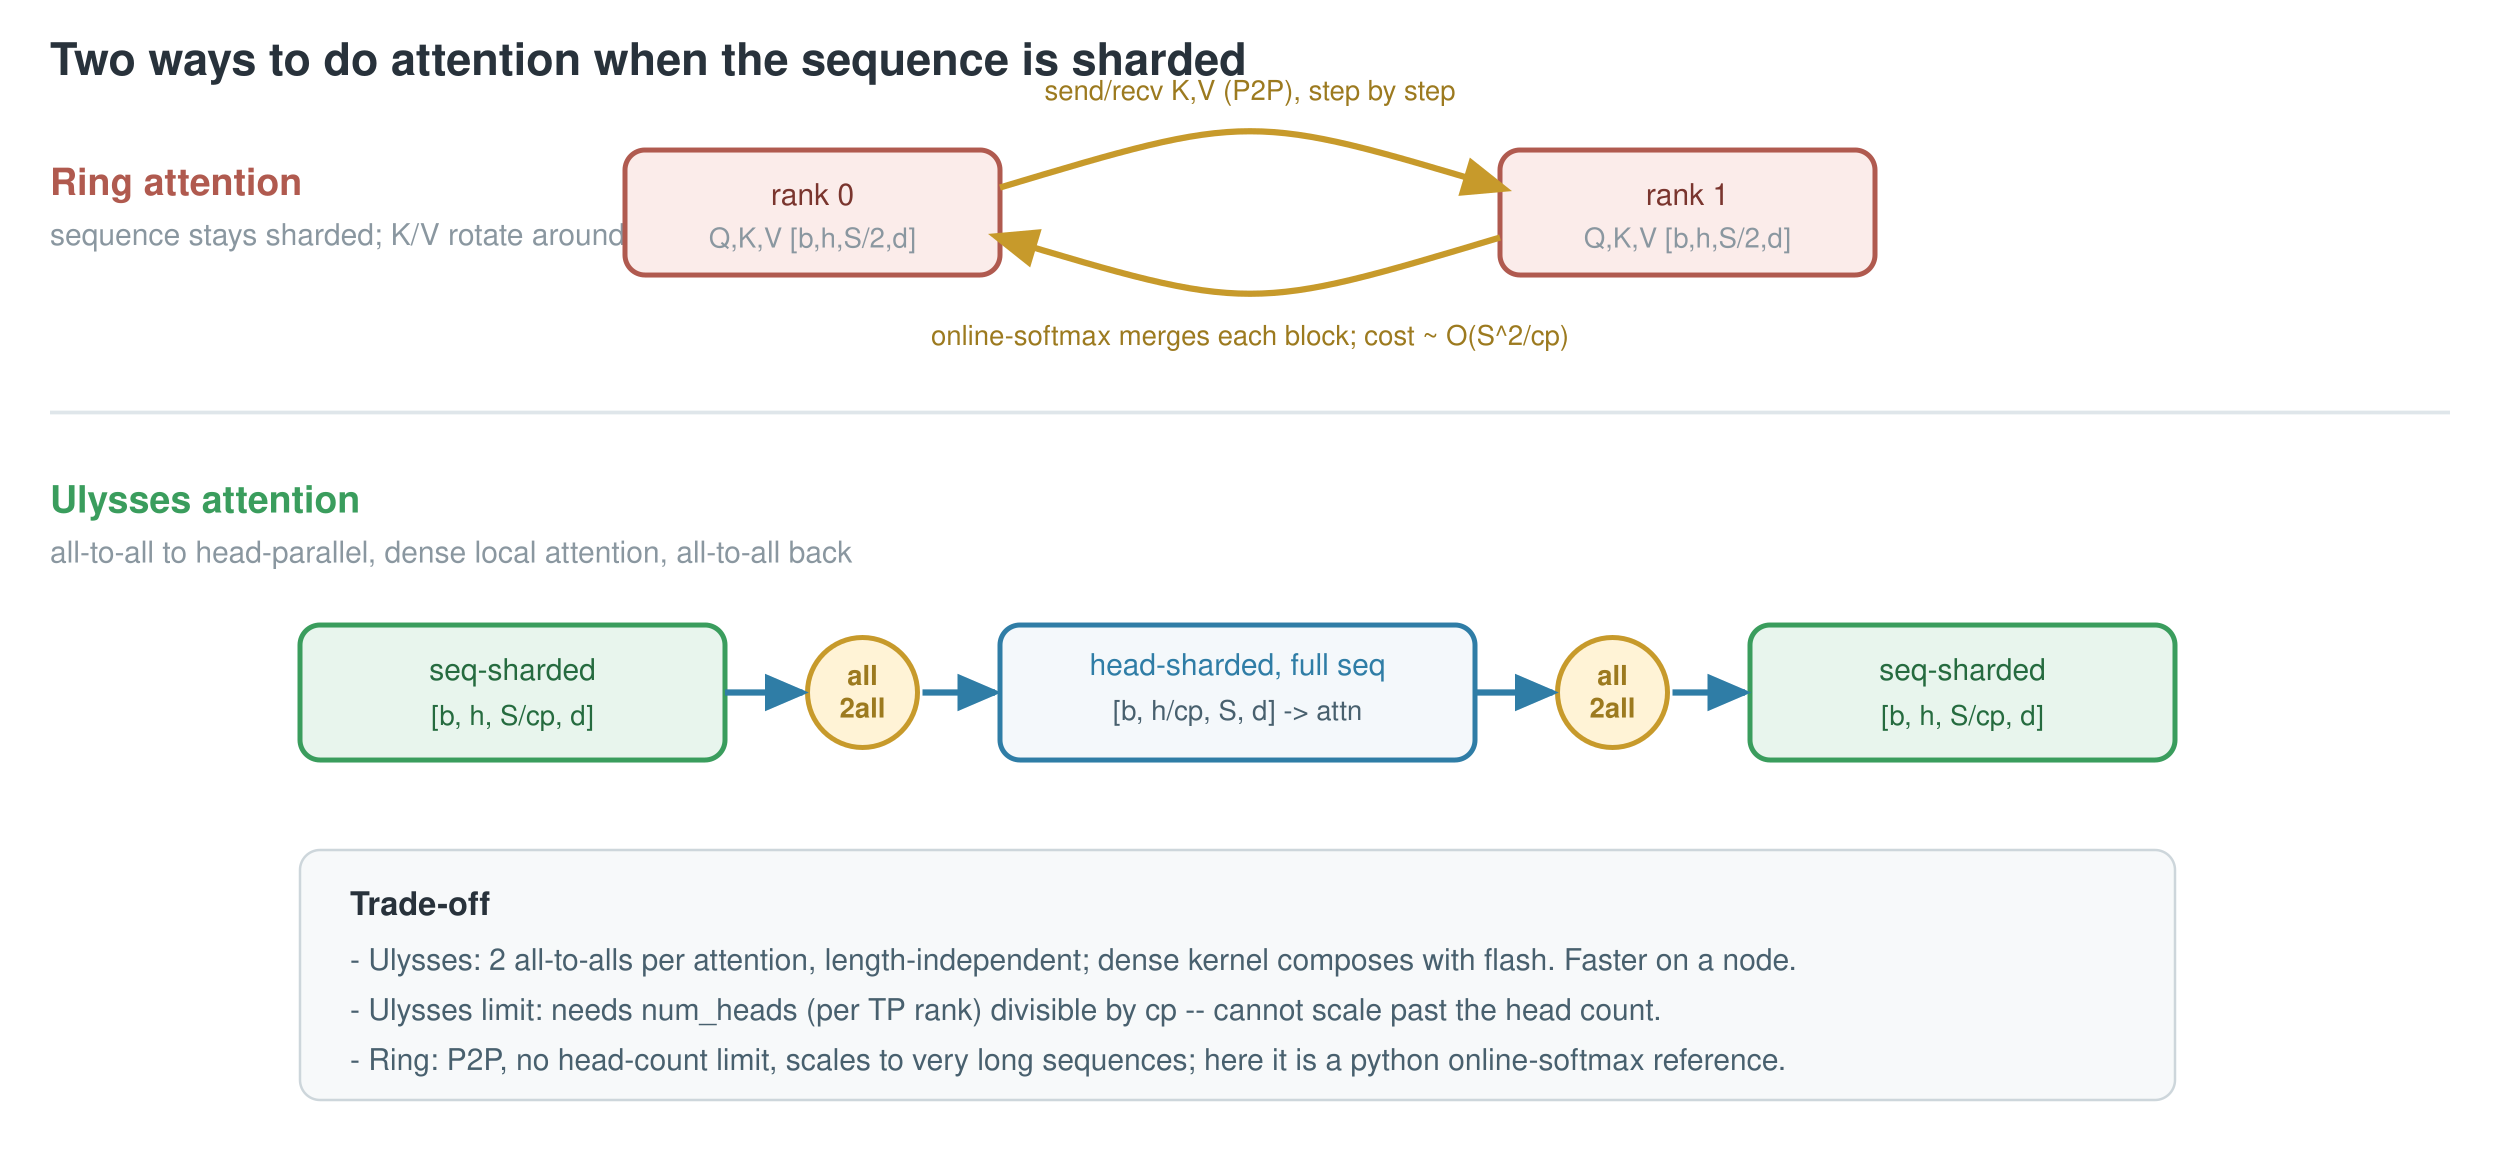
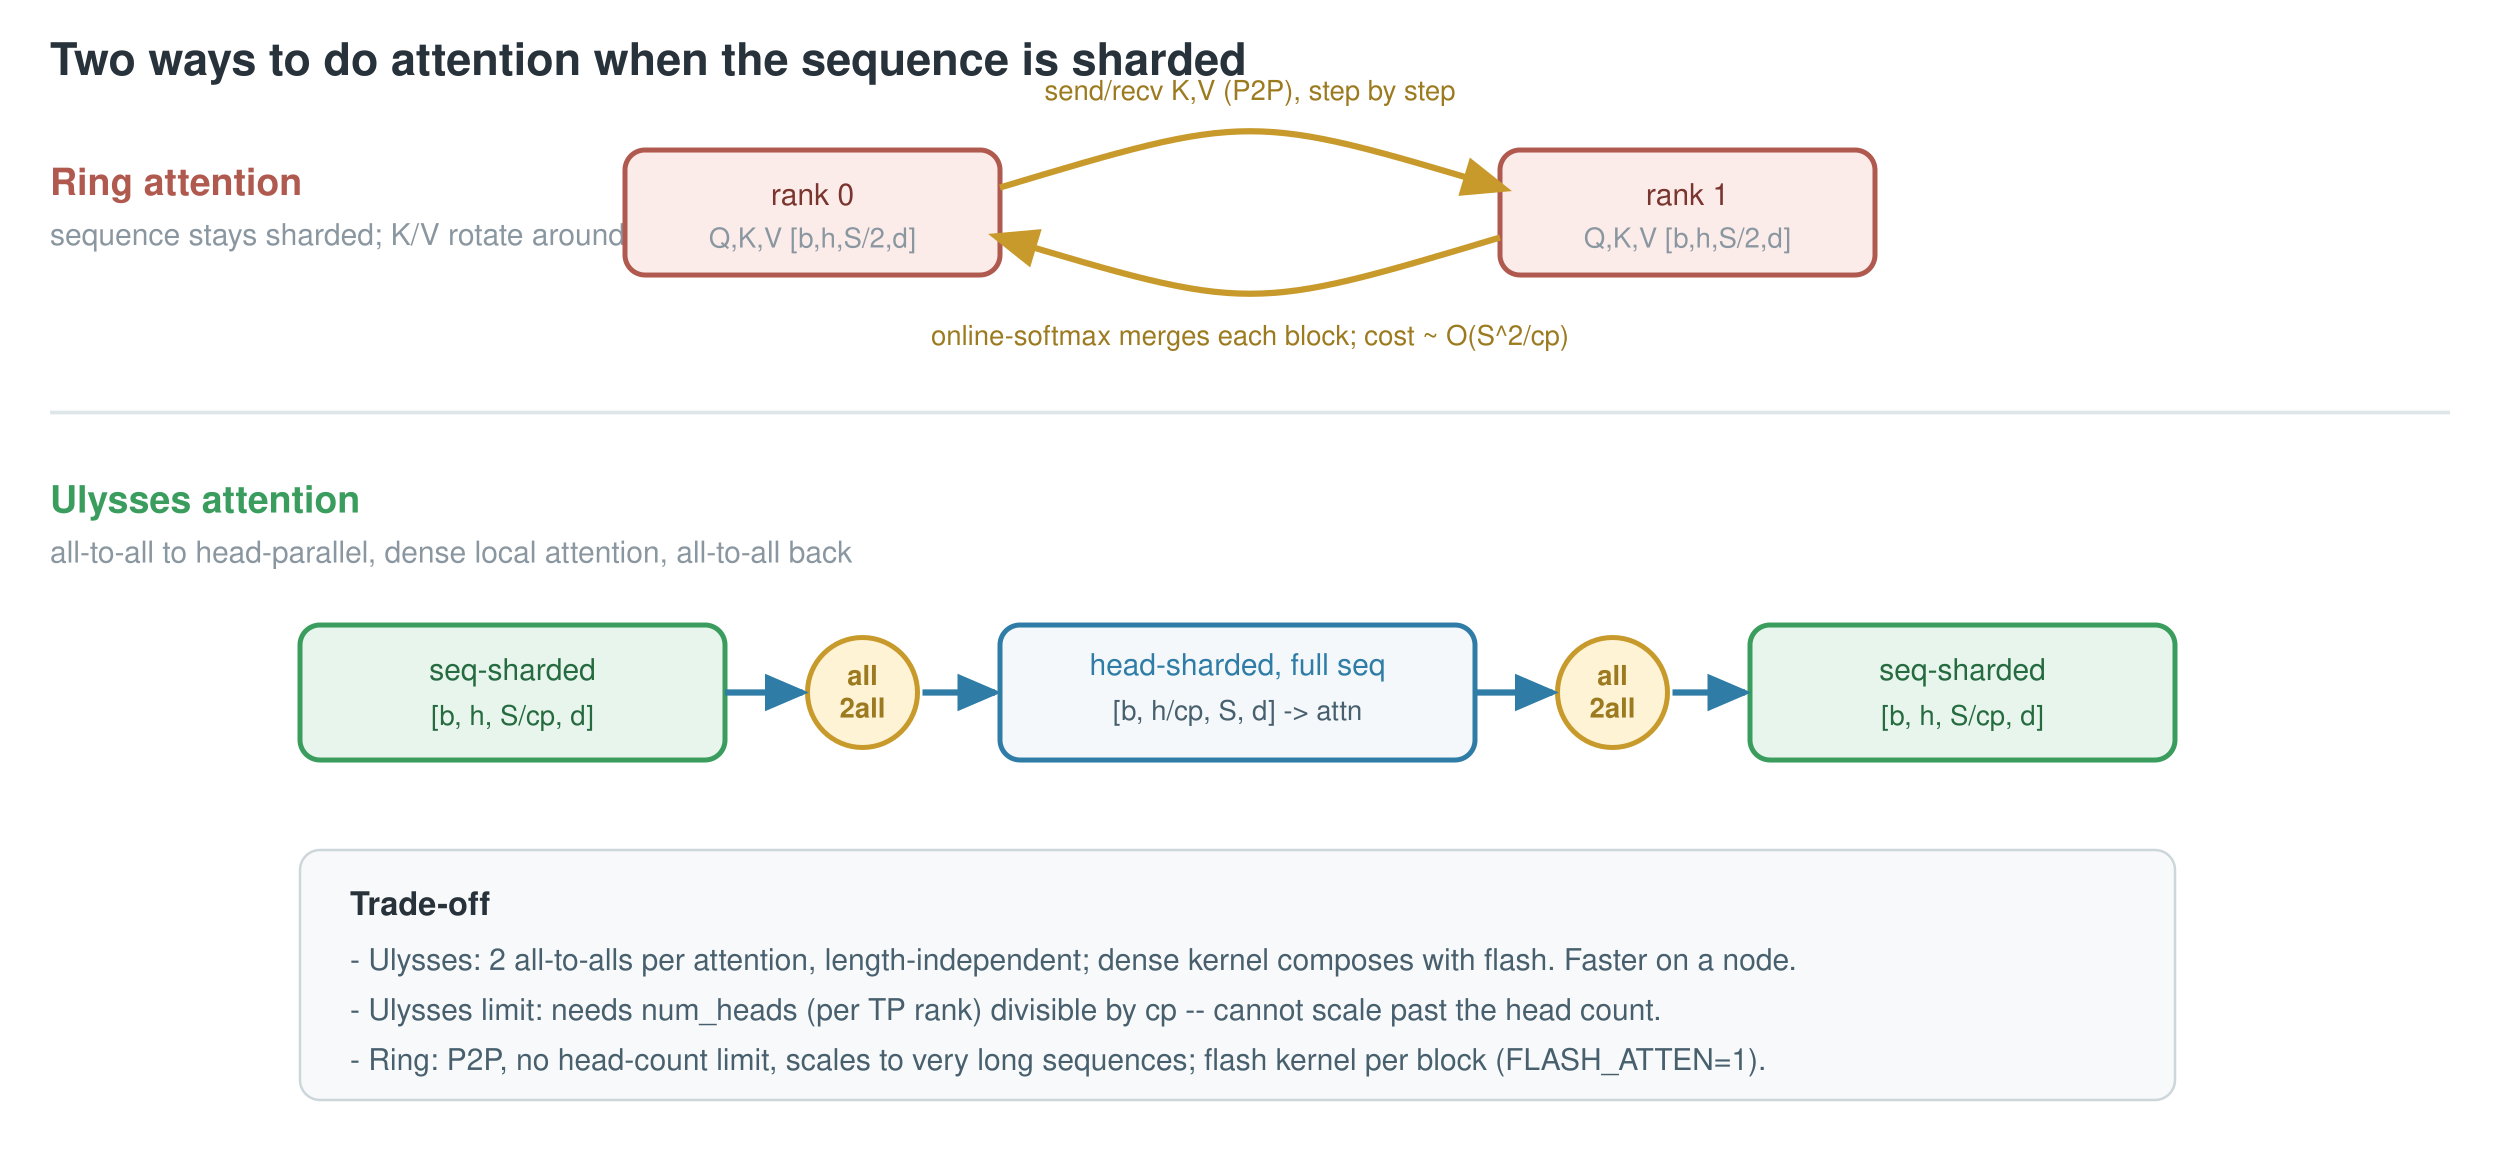
<svg xmlns="http://www.w3.org/2000/svg" viewBox="0 0 1000 470" font-family="Helvetica, Arial, sans-serif">
  <text x="20" y="30" font-size="18" fill="#28323b" font-weight="bold">Two ways to do attention when the sequence is sharded</text>
  <defs>
    <marker id="rv" markerWidth="10" markerHeight="10" refX="6" refY="3" orient="auto">
      <path d="M0,0 L7,3 L0,6 z" fill="#2f7da6" />
    </marker>
    <marker id="rvc" markerWidth="11" markerHeight="11" refX="6" refY="3.2" orient="auto">
      <path d="M0,0 L8,3.2 L0,6.4 z" fill="#c79a2b" />
    </marker>
  </defs>
  <text x="20" y="78" font-size="15" fill="#b05a4f" font-weight="bold">Ring attention</text>
  <text x="20" y="98" font-size="12" fill="#8a97a0">sequence stays sharded; K/V rotate around the ring</text>
  <rect x="250" y="60" width="150" height="50" rx="8" fill="#fbecea" stroke="#b05a4f" stroke-width="2" />
  <text x="325" y="82" text-anchor="middle" font-size="12" fill="#7a352e">rank 0</text>
  <text x="325" y="99" text-anchor="middle" font-size="11" fill="#8a97a0">Q,K,V [b,h,S/2,d]</text>
  <rect x="600" y="60" width="150" height="50" rx="8" fill="#fbecea" stroke="#b05a4f" stroke-width="2" />
  <text x="675" y="82" text-anchor="middle" font-size="12" fill="#7a352e">rank 1</text>
  <text x="675" y="99" text-anchor="middle" font-size="11" fill="#8a97a0">Q,K,V [b,h,S/2,d]</text>
  <path d="M400,75 C500,45 500,45 600,75" fill="none" stroke="#c79a2b" stroke-width="2.5" marker-end="url(#rvc)" />
  <path d="M600,95 C500,125 500,125 400,95" fill="none" stroke="#c79a2b" stroke-width="2.5" marker-end="url(#rvc)" />
  <text x="500" y="40" text-anchor="middle" font-size="11" fill="#9c7a1f">send/recv K,V (P2P), step by step</text>
  <text x="500" y="138" text-anchor="middle" font-size="11" fill="#9c7a1f">online-softmax merges each block; cost ~ O(S^2/cp)</text>
  <line x1="20" y1="165" x2="980" y2="165" stroke="#dfe6ea" stroke-width="1.5" />
  <text x="20" y="205" font-size="15" fill="#3a9d5d" font-weight="bold">Ulysses attention</text>
  <text x="20" y="225" font-size="12" fill="#8a97a0">all-to-all to head-parallel, dense local attention, all-to-all back</text>
  <rect x="120" y="250" width="170" height="54" rx="8" fill="#e8f5ed" stroke="#3a9d5d" stroke-width="2" />
  <text x="205" y="272" text-anchor="middle" font-size="12" fill="#256b3f">seq-sharded</text>
  <text x="205" y="290" text-anchor="middle" font-size="11" fill="#256b3f">[b, h, S/cp, d]</text>
  <circle cx="345" cy="277" r="22" fill="#fff3d6" stroke="#c79a2b" stroke-width="2" />
  <text x="345" y="274" text-anchor="middle" font-size="11" fill="#9c7a1f" font-weight="bold">all</text>
  <text x="345" y="287" text-anchor="middle" font-size="11" fill="#9c7a1f" font-weight="bold">2all</text>
  <rect x="400" y="250" width="190" height="54" rx="8" fill="#f4f8fb" stroke="#2f7da6" stroke-width="2" />
  <text x="495" y="270" text-anchor="middle" font-size="12" fill="#2f7da6">head-sharded, full seq</text>
  <text x="495" y="288" text-anchor="middle" font-size="11" fill="#48606e">[b, h/cp, S, d]  -&gt; attn</text>
  <circle cx="645" cy="277" r="22" fill="#fff3d6" stroke="#c79a2b" stroke-width="2" />
  <text x="645" y="274" text-anchor="middle" font-size="11" fill="#9c7a1f" font-weight="bold">all</text>
  <text x="645" y="287" text-anchor="middle" font-size="11" fill="#9c7a1f" font-weight="bold">2all</text>
  <rect x="700" y="250" width="170" height="54" rx="8" fill="#e8f5ed" stroke="#3a9d5d" stroke-width="2" />
  <text x="785" y="272" text-anchor="middle" font-size="12" fill="#256b3f">seq-sharded</text>
  <text x="785" y="290" text-anchor="middle" font-size="11" fill="#256b3f">[b, h, S/cp, d]</text>
  <line x1="290" y1="277" x2="321" y2="277" stroke="#2f7da6" stroke-width="2.5" marker-end="url(#rv)" />
  <line x1="369" y1="277" x2="398" y2="277" stroke="#2f7da6" stroke-width="2.5" marker-end="url(#rv)" />
  <line x1="590" y1="277" x2="621" y2="277" stroke="#2f7da6" stroke-width="2.5" marker-end="url(#rv)" />
  <line x1="669" y1="277" x2="698" y2="277" stroke="#2f7da6" stroke-width="2.5" marker-end="url(#rv)" />
  <rect x="120" y="340" width="750" height="100" rx="8" fill="#f7f9fa" stroke="#cdd6db" />
  <text x="140" y="366" font-size="13" fill="#28323b" font-weight="bold">Trade-off</text>
  <text x="140" y="388" font-size="12" fill="#48606e">- Ulysses: 2 all-to-alls per attention, length-independent; dense kernel composes with flash. Faster on a node.</text>
  <text x="140" y="408" font-size="12" fill="#48606e">- Ulysses limit: needs num_heads (per TP rank) divisible by cp -- cannot scale past the head count.</text>
-   <text x="140" y="428" font-size="12" fill="#48606e">- Ring: P2P, no head-count limit, scales to very long sequences; here it is a python online-softmax reference.</text>
+   <text x="140" y="428" font-size="12" fill="#48606e">- Ring: P2P, no head-count limit, scales to very long sequences; flash kernel per block (FLASH_ATTEN=1).</text>
</svg>
